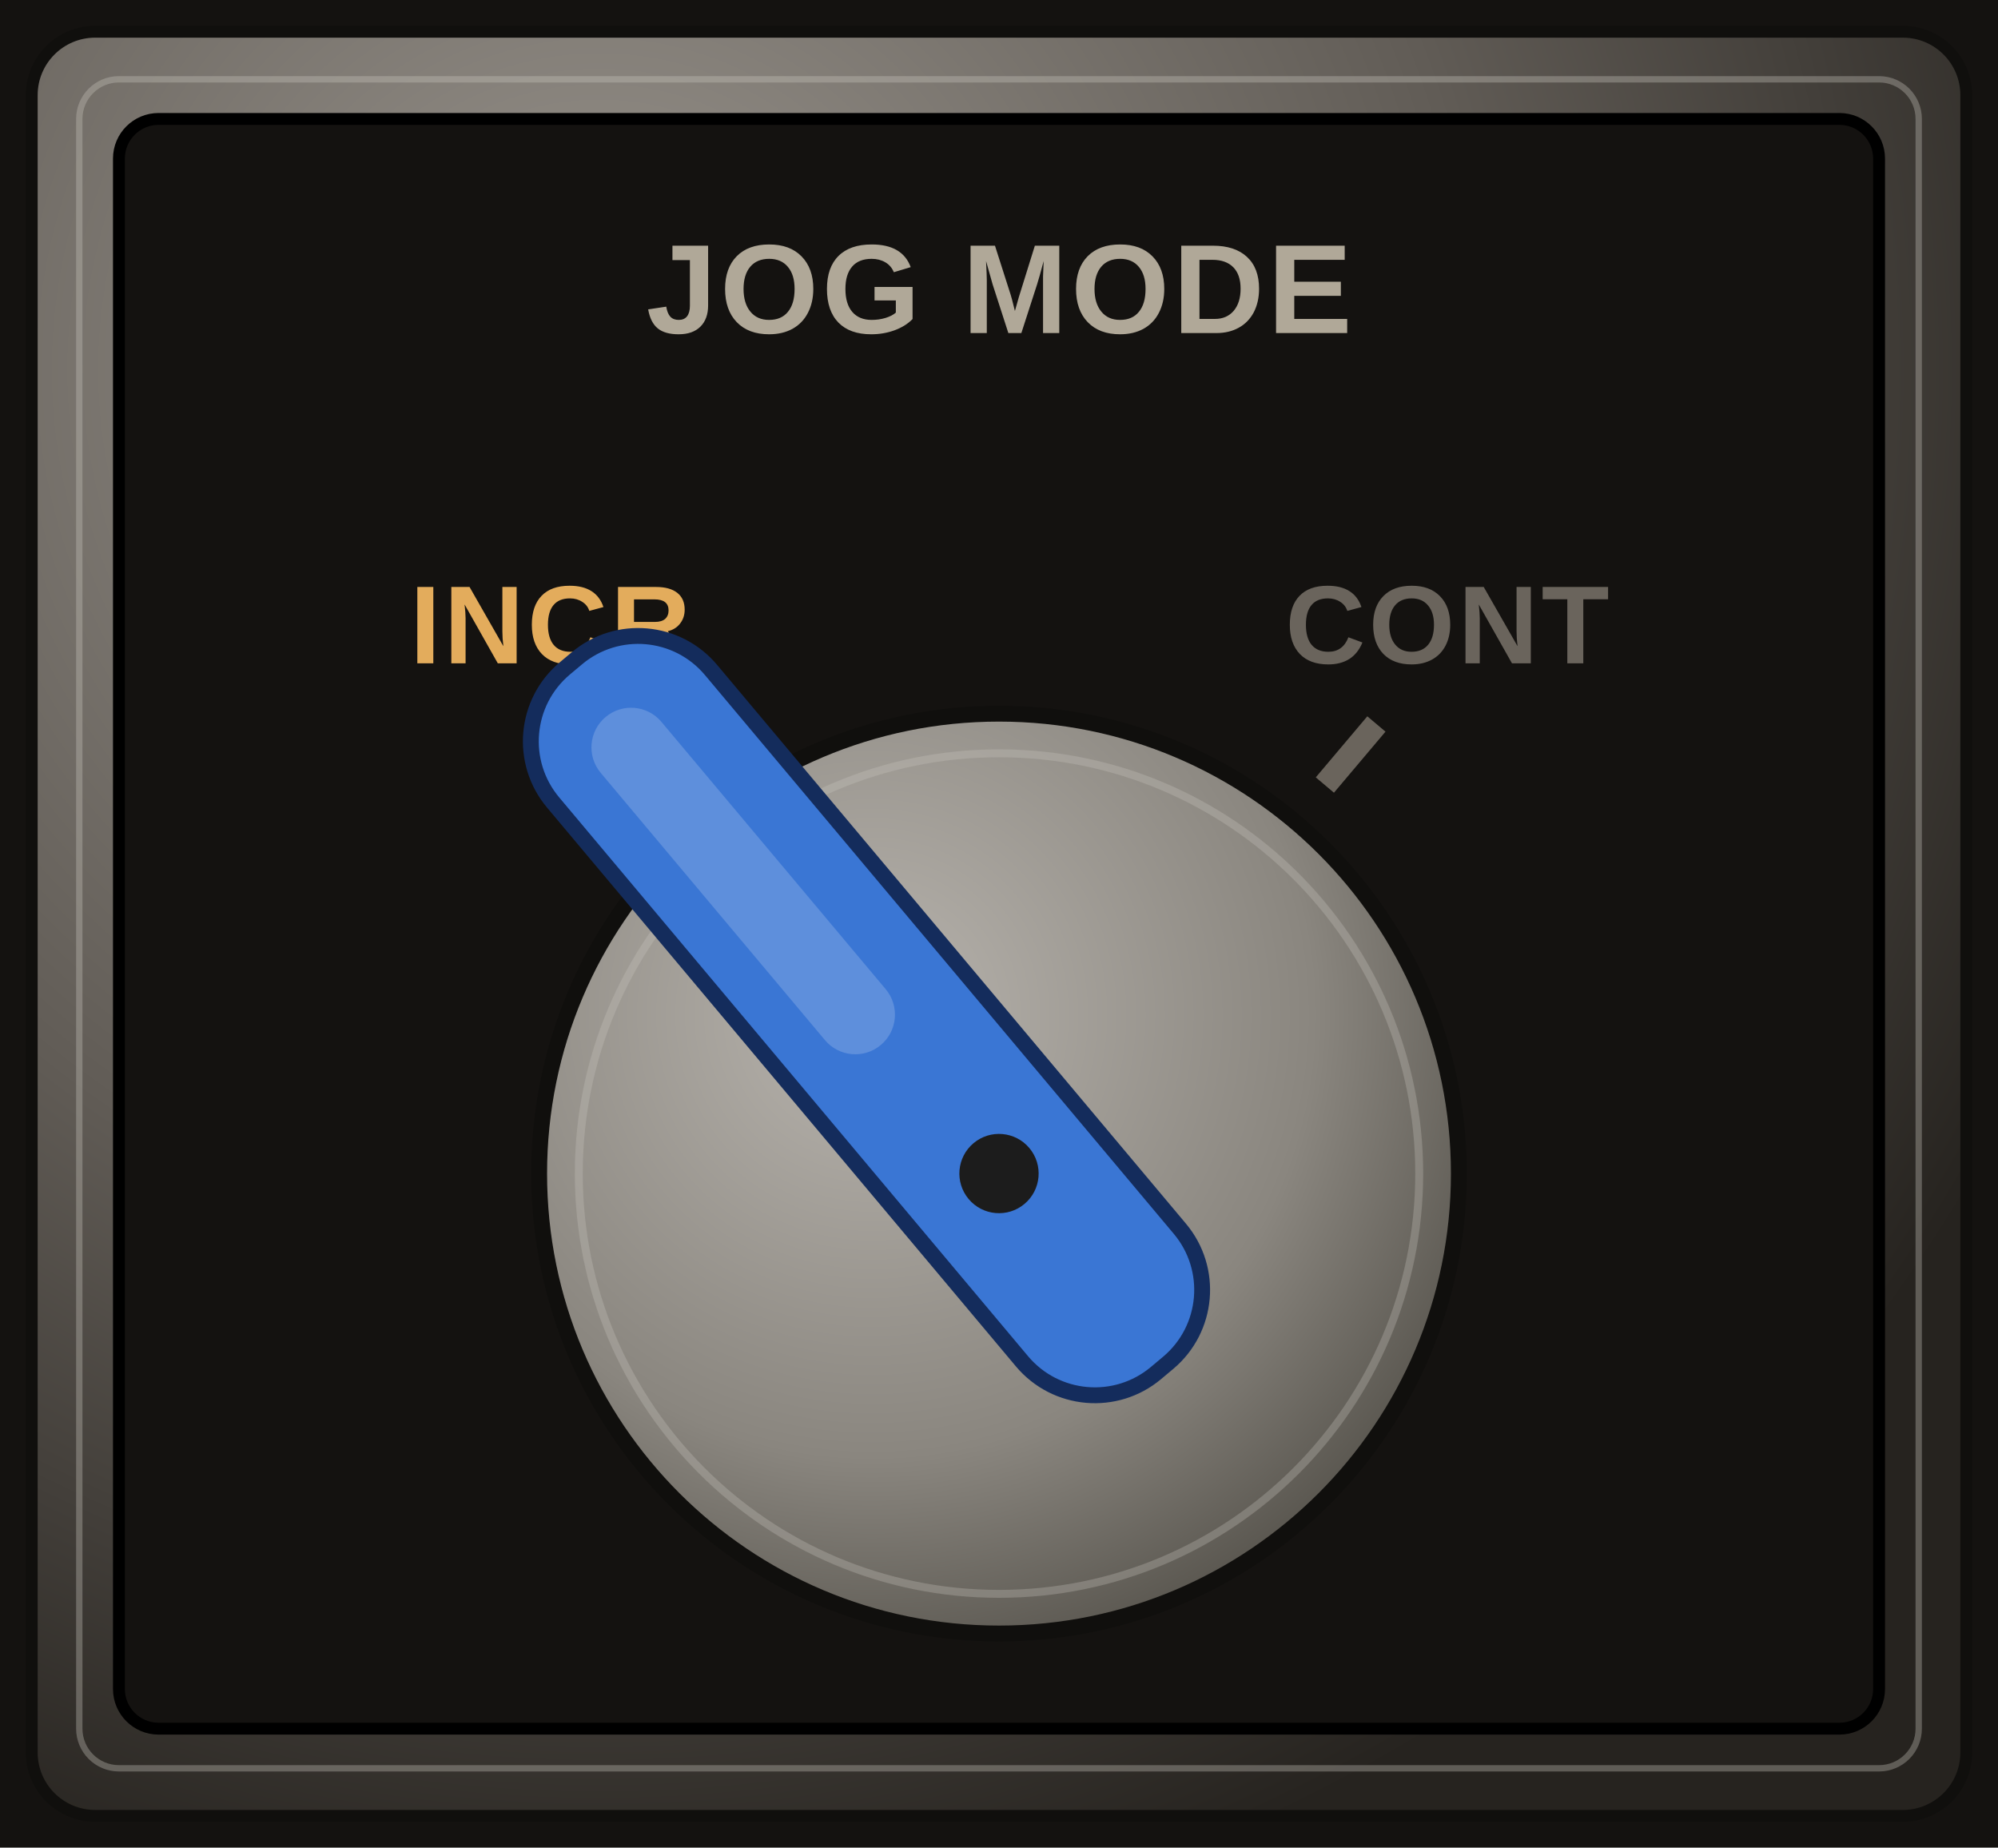
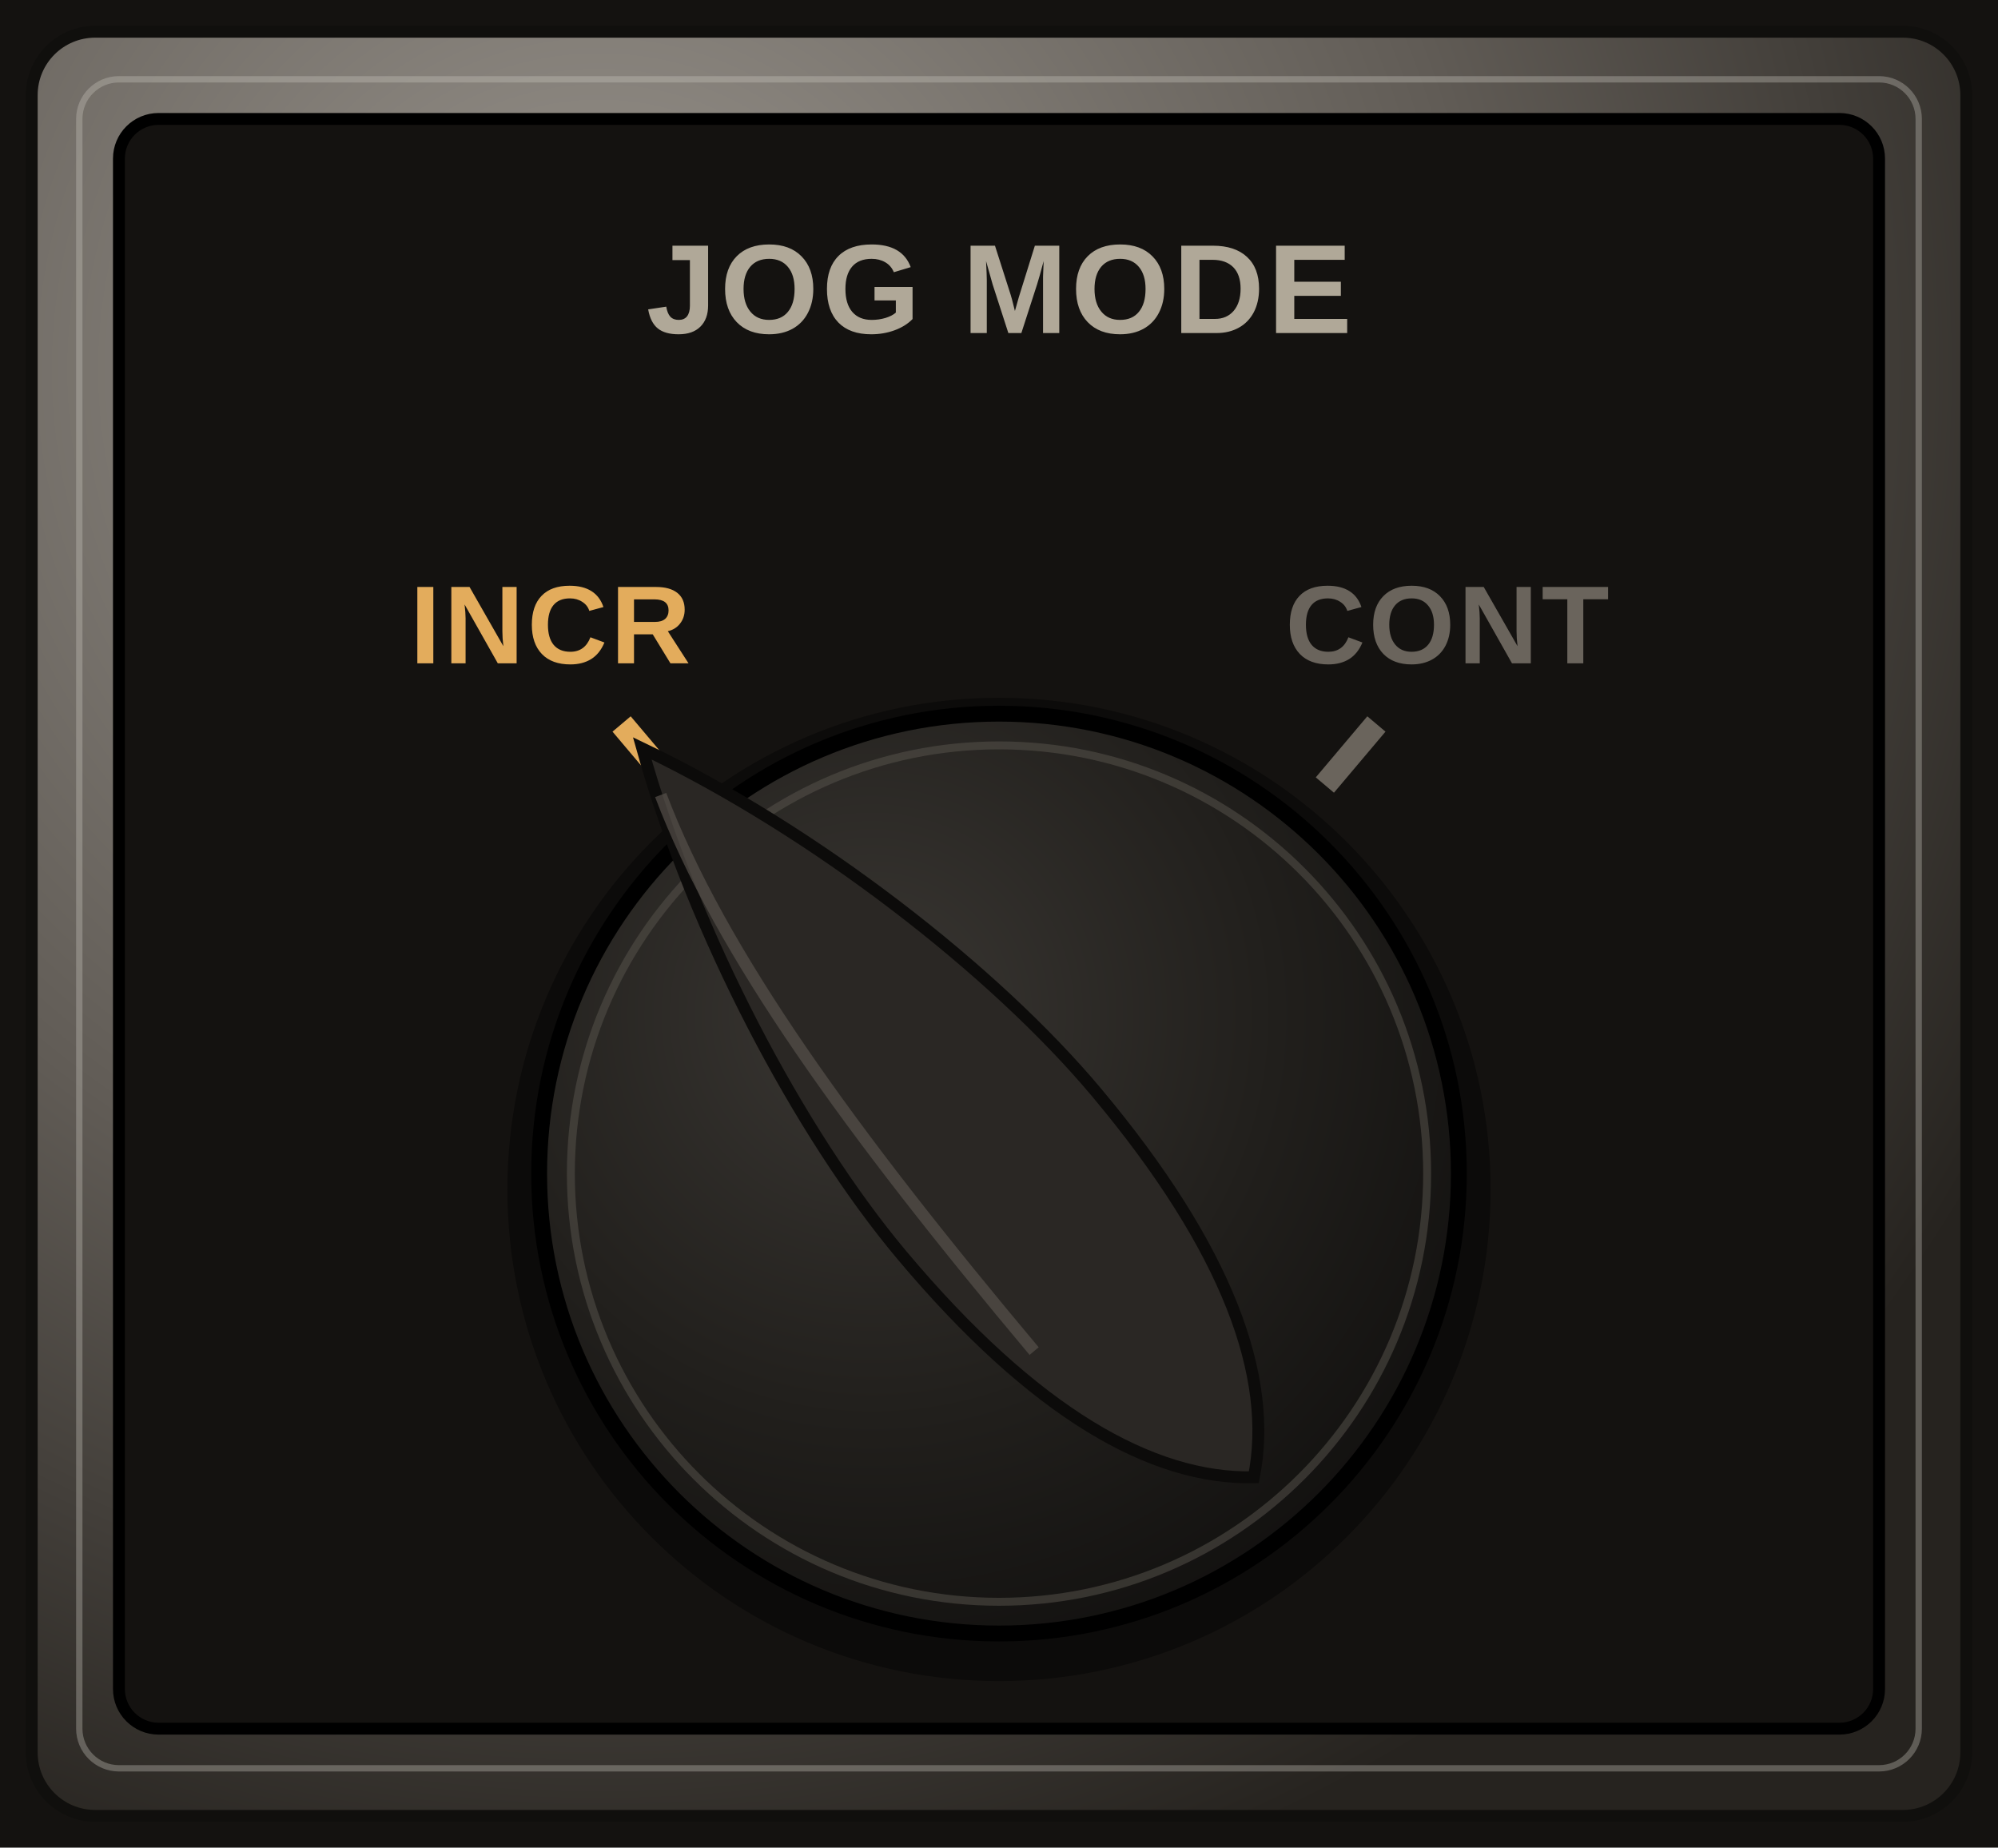
<svg xmlns="http://www.w3.org/2000/svg" width="252" height="233" viewBox="0 0 252 233">
  <rect x="0" y="0" width="252" height="233" fill="#141210" />
  <defs>
    <radialGradient id="bz" cx="75.6" cy="46.6" r="201.6" gradientUnits="userSpaceOnUse">
      <stop offset="0" stop-color="#9a958e" />
      <stop offset="0.55" stop-color="#615c56" />
      <stop offset="1" stop-color="#26231f" />
    </radialGradient>
    <radialGradient id="base" cx="110.0" cy="128.0" r="92.8" gradientUnits="userSpaceOnUse">
-       <stop offset="0" stop-color="#b8b4ae" />
-       <stop offset="0.6" stop-color="#8a867f" />
-       <stop offset="1" stop-color="#4a4740" />
+       <stop offset="0" stop-color="#3a3733" />
+       <stop offset="0.55" stop-color="#211f1c" />
+       <stop offset="1" stop-color="#0f0e0d" />
    </radialGradient>
  </defs>
  <rect x="4" y="4" width="244" height="225" rx="8" fill="url(#bz)" stroke="#100f0d" stroke-width="1.5" />
  <rect x="10" y="10" width="232" height="213" rx="5" fill="none" stroke="#c9c5be" stroke-width="0.8" opacity="0.35" />
  <rect x="15" y="15" width="222" height="203" rx="5" fill="#141210" stroke="#000000" stroke-width="1.5" />
  <text x="81.5" y="42" font-size="16" font-weight="700" letter-spacing="0.4" fill="#b0a898" font-family="Arial, sans-serif">JOG MODE</text>
  <line x1="84.9" y1="99.0" x2="78.4" y2="91.3" stroke="#e3ac5c" stroke-width="3" />
  <text x="51.7" y="83.652" font-size="14" font-weight="700" letter-spacing="0.4" fill="#e3ac5c" font-family="Arial, sans-serif">INCR</text>
  <line x1="167.1" y1="99.0" x2="173.6" y2="91.3" stroke="#6a645c" stroke-width="3" />
  <text x="162.1" y="83.652" font-size="14" font-weight="700" letter-spacing="0.4" fill="#6a645c" font-family="Arial, sans-serif">CONT</text>
-   <circle cx="126.0" cy="148.0" r="58.0" fill="url(#base)" stroke="#100f0d" stroke-width="2" />
-   <circle cx="126.0" cy="148.0" r="53.0" fill="none" stroke="#c9c5be" stroke-width="1" opacity="0.3" />
+   <circle cx="126.0" cy="150.0" r="62.0" fill="#000000" opacity="0.4" />
+   <circle cx="126.0" cy="148.0" r="58.0" fill="url(#base)" stroke="#000000" stroke-width="2" />
+   <circle cx="126.0" cy="148.0" r="54.0" fill="none" stroke="#5a554e" stroke-width="1" opacity="0.5" />
  <g transform="matrix(0.766 -0.6428 0.6428 0.766 -65.65 115.62)">
-     <rect x="113.0" y="64.0" width="26" height="116" rx="12" fill="#3a76d4" stroke="#142c5c" stroke-width="2" />
-     <rect x="120.0" y="72.0" width="10" height="54" rx="5" fill="#ffffff" opacity="0.18" />
-     <circle cx="126.0" cy="148.0" r="5" fill="#1c1c1c" />
+     <path d="M126.0,78.0 C 136.0,100.0 142.0,128.0 142.0,148.0 C 142.0,174.0 136.0,190.0 126.0,198.0 C 116.0,190.0 110.0,174.0 110.0,148.0 C 110.0,128.0 116.0,100.0 126.0,78.0 Z" fill="#2a2724" stroke="#0c0b0a" stroke-width="1.5" />
+     <path d="M124.0,84.0 C 117.0,104.0 115.0,132.0 115.0,168.0" fill="none" stroke="#55504a" stroke-width="1.5" opacity="0.7" />
  </g>
</svg>
